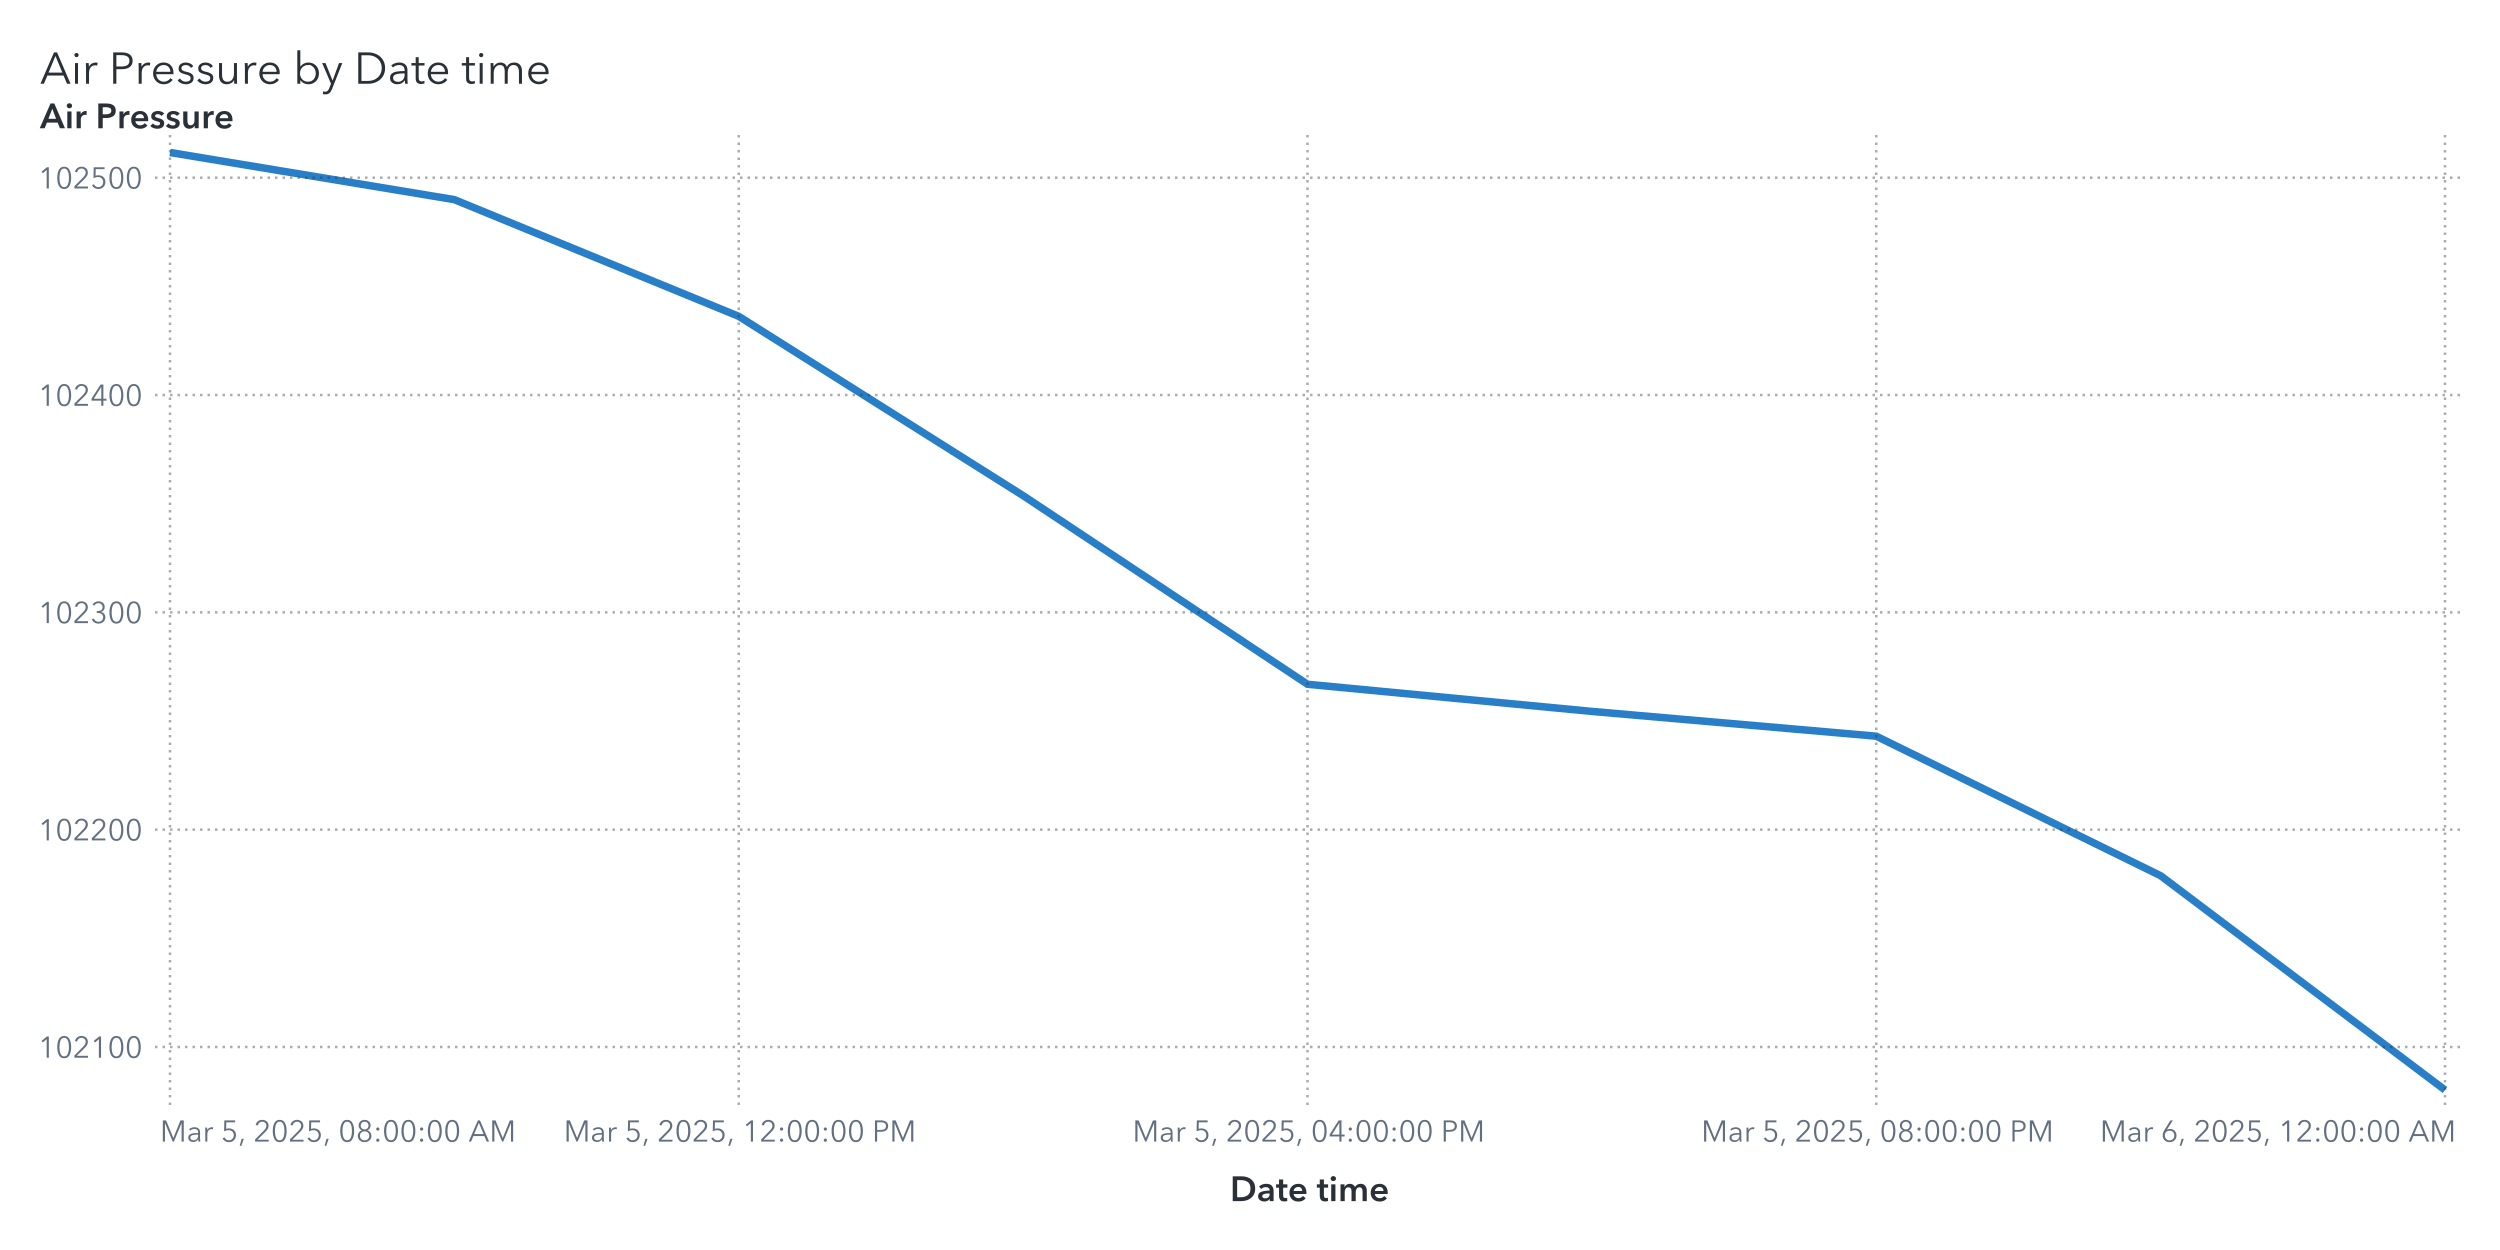
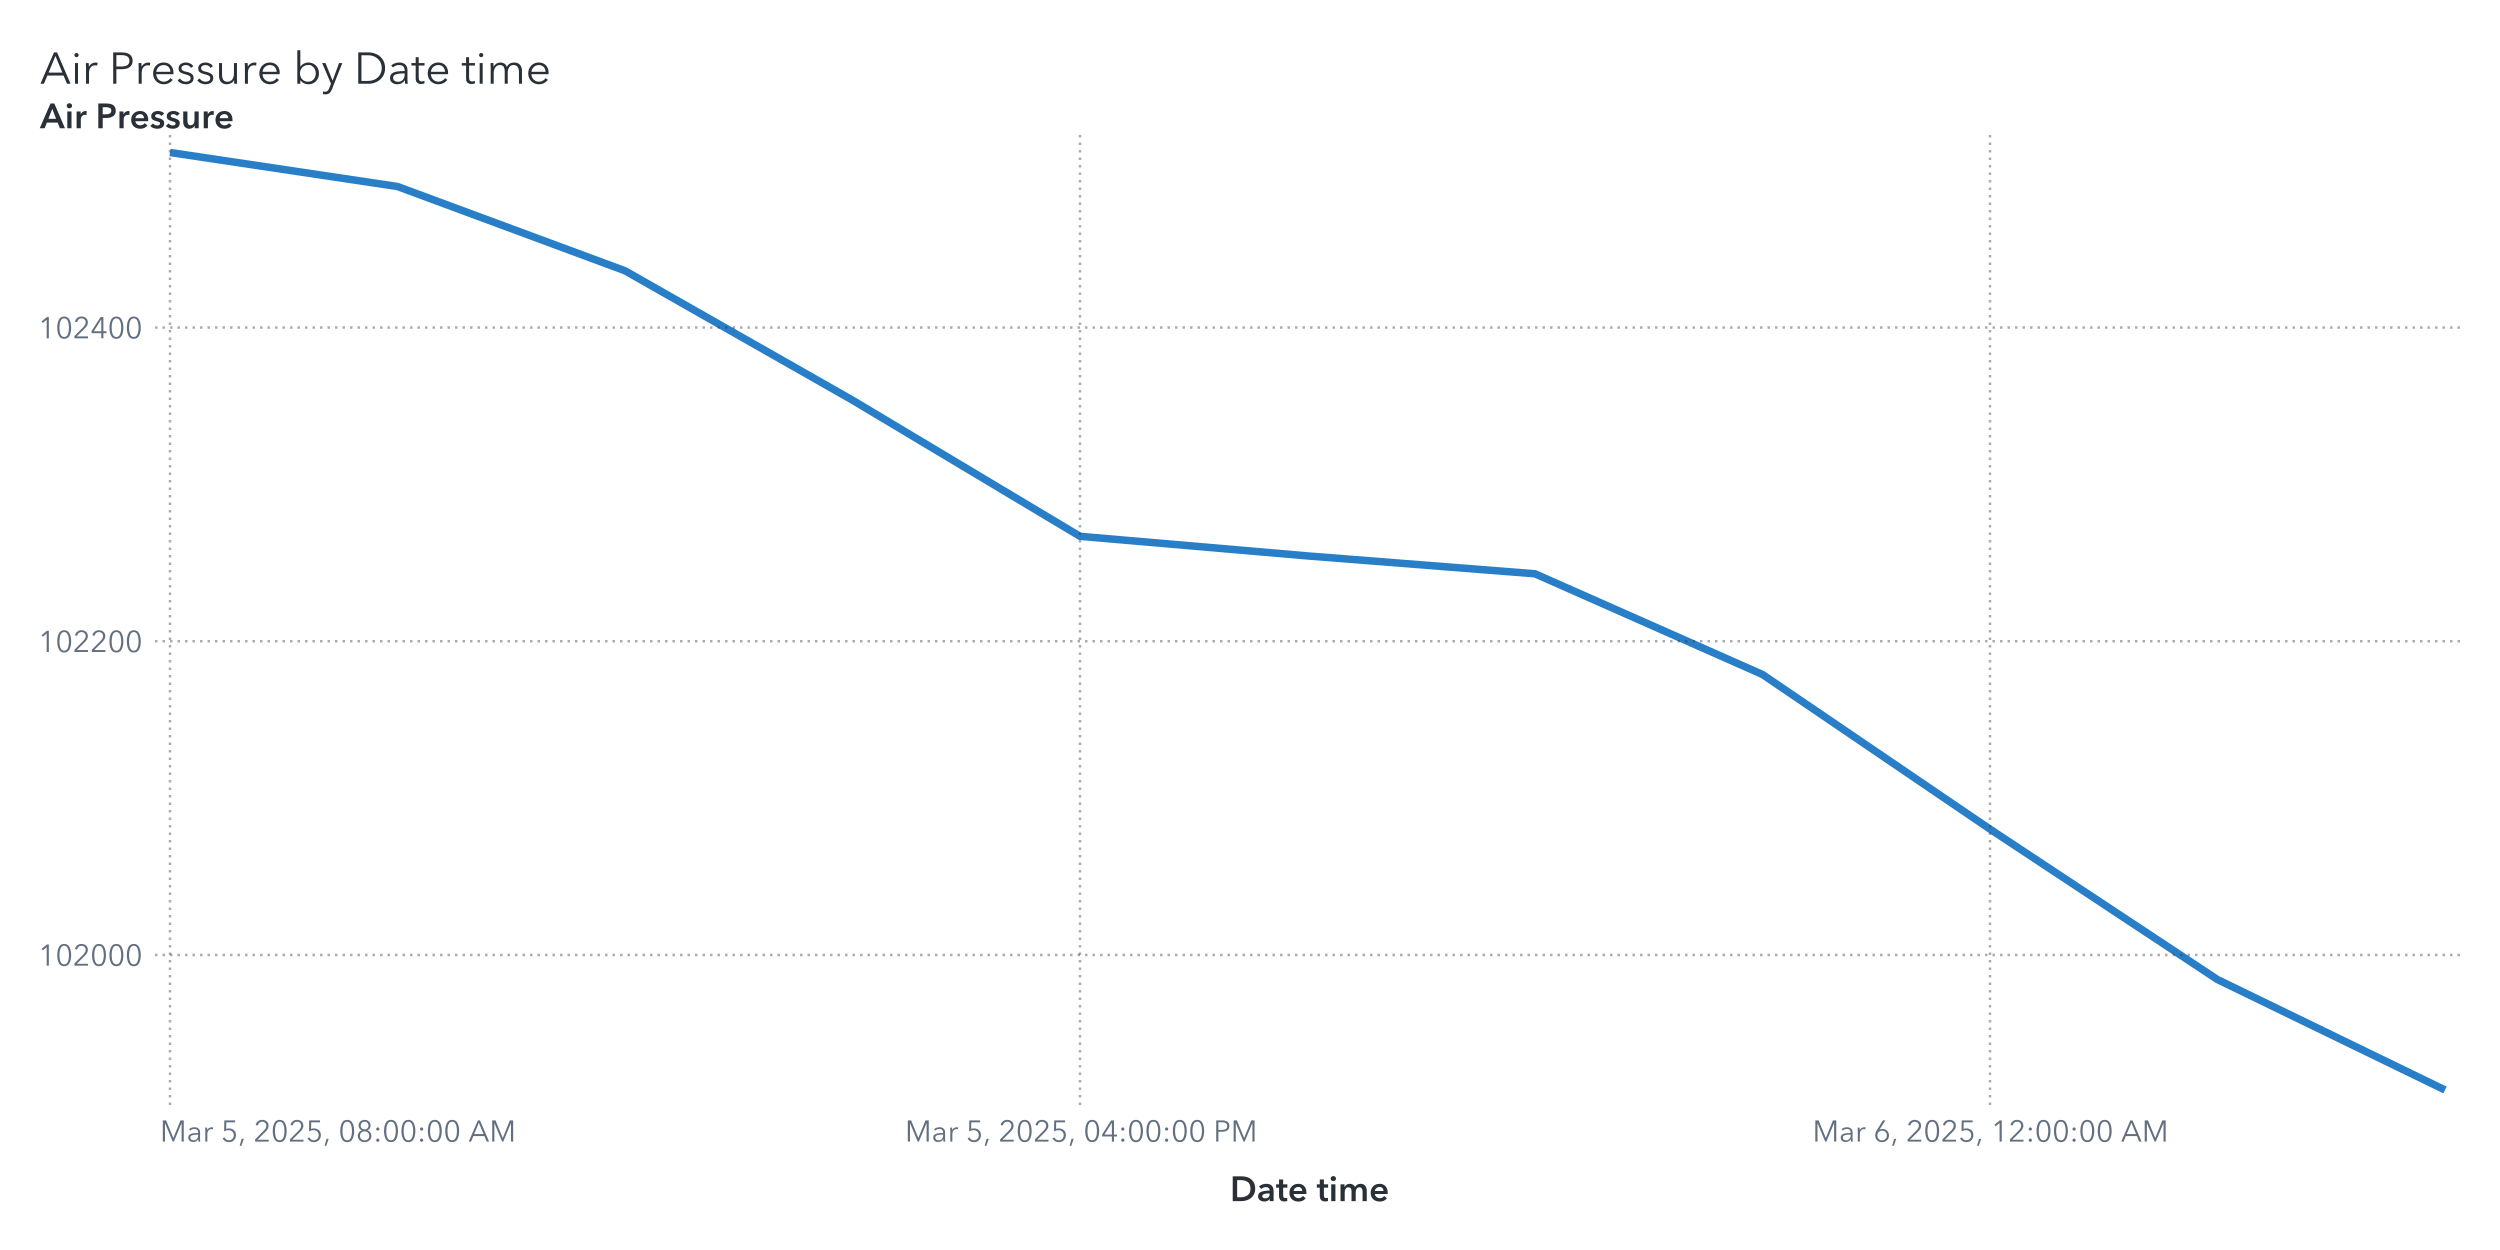
<svg xmlns="http://www.w3.org/2000/svg" xmlns:xlink="http://www.w3.org/1999/xlink" version="1.1" width="1000" height="500" viewBox="0 0 1000 500">
  <rect x="0" y="0" width="1000" height="500" fill="#ffffff">
</rect>
  <g>
    <rect x="0" y="0" rx="5" ry="5" width="1000.0" height="500.0" fill="#ffffff" opacity="0">
</rect>
    <rect x="0" y="0" rx="5" ry="5" width="1000.0" height="500.0" fill="#ffffff" opacity="0">
</rect>
    <rect x="0" y="0" rx="5" ry="5" width="1000.0" height="500.0" fill="#ffffff" opacity="0">
</rect>
    <rect x="0" y="0" rx="5" ry="5" width="1000.0" height="500.0" fill="#ffffff" opacity="0">
</rect>
    <g transform=" translate(16.0 -462.0)">
      <g transform="">
        <g fill="#2a3037" stroke="#2a3037" transform="translate(0 495.5) scale(0.0177 -0.0177)">
          <defs>
            <path id="g65/TT0" d="M89.0 0 L10.0 0 L316.0 708.0 L386.0 708.0 L690.0 0 L610.0 0 L532.0 186.0 L166.0 186.0 L89.0 0Z M193.0 252.0 L505.0 252.0 L349.0 628.0 L193.0 252.0Z">
</path>
          </defs>
          <use x="0" y="0" xlink:href="#g65/TT0" />
          <defs>
            <path id="g105/TT0" d="M125.0 600.0Q 106.0,600.0  91.5,614.0 T 77.0,648.0 Q 77.0,668.0  91.5,682.0 T 125.0,696.0 Q 144.0,696.0  158.5,682.0 T 173.0,648.0 Q 173.0,628.0  158.5,614.0 T 125.0,600.0 Z M159.0 0 L91.0 0 L91.0 468.0 L159.0 468.0 L159.0 0Z">
</path>
          </defs>
          <use x="700.0" y="0" xlink:href="#g105/TT0" />
          <defs>
            <path id="g114/TT0" d="M86.0 468.0 L151.0 468.0Q 155.0,418.0  155.0,388.0  L157.0 388.0Q 177.0,429.0  217.5,454.5 T 307.0,480.0 Q 334.0,480.0  352.0,475.0  L343.0 411.0Q 337.0,413.0  322.5,415.0 T 295.0,417.0 Q 236.0,417.0  197.0,372.5 T 158.0,240.0  L158.0 0 L90.0 0 L90.0 365.0Q 90.0,425.0  86.0,468.0 Z">
</path>
          </defs>
          <use x="950.0" y="0" xlink:href="#g114/TT0" />
          <defs>
            <path id="g80/TT0" d="M294.0 708.0Q 405.0,708.0  469.0,660.0 T 533.0,519.0 Q 533.0,426.0  468.0,377.5 T 292.0,329.0  L166.0 329.0 L166.0 0 L94.0 0 L94.0 708.0 L294.0 708.0Z M288.0 390.0Q 372.0,390.0  416.5,423.0 T 461.0,519.0 Q 461.0,583.0  416.5,614.5 T 288.0,646.0  L166.0 646.0 L166.0 390.0 L288.0 390.0Z">
</path>
          </defs>
          <use x="1560.0" y="0" xlink:href="#g80/TT0" />
          <use x="2140.0" y="0" xlink:href="#g114/TT0" />
          <defs>
            <path id="g101/TT0" d="M515.0 216.0 L127.0 216.0Q 128.0,169.0  150.5,130.5 T 212.0,69.0 T 298.0,46.0 Q 347.0,46.0  387.0,69.5 T 448.0,127.0  L499.0 87.0Q 421.0,-12.0  298.0,-12.0 Q 229.0,-12.0  174.0,20.0 T 87.5,108.0 T 56.0,234.0 Q 56.0,303.0  87.0,359.5 T 172.0,448.0 T 292.0,480.0 Q 363.0,480.0  413.5,449.5 T 490.0,366.0 T 516.0,248.0 Q 516.0,228.0  515.0,216.0 Z M292.0 423.0Q 248.0,423.0  211.5,402.0 T 153.0,345.5 T 128.0,270.0  L447.0 270.0Q 444.0,338.0  403.5,380.5 T 292.0,423.0 Z">
</path>
          </defs>
          <use x="2500.0" y="0" xlink:href="#g101/TT0" />
          <defs>
            <path id="g115/TT0" d="M224.0 423.0Q 183.0,423.0  154.0,404.5 T 125.0,350.0 Q 125.0,318.0  151.0,300.0 T 237.0,270.0 Q 320.0,253.0  359.5,220.0 T 399.0,133.0 Q 399.0,59.0  347.5,23.5 T 223.0,-12.0 Q 167.0,-12.0  118.0,11.0 T 38.0,79.0  L92.0 119.0Q 111.0,87.0  146.5,66.5 T 222.0,46.0 Q 270.0,46.0  301.0,65.5 T 332.0,128.0 Q 332.0,163.0  299.5,182.0 T 194.0,218.0 Q 136.0,232.0  98.0,258.5 T 60.0,344.0 Q 60.0,411.0  108.5,445.5 T 227.0,480.0 Q 277.0,480.0  323.0,457.5 T 391.0,396.0  L339.0 357.0Q 324.0,387.0  293.0,405.0 T 224.0,423.0 Z">
</path>
          </defs>
          <use x="3072.0" y="0" xlink:href="#g115/TT0" />
          <use x="3516.0" y="0" xlink:href="#g115/TT0" />
          <defs>
            <path id="g117/TT0" d="M426.0 80.0 L424.0 80.0Q 405.0,40.0  359.5,14.0 T 264.0,-12.0 Q 177.0,-12.0  131.5,40.0 T 86.0,181.0  L86.0 468.0 L154.0 468.0 L154.0 209.0Q 154.0,130.0  182.5,87.5 T 281.0,45.0 Q 319.0,45.0  351.0,65.5 T 403.0,127.0 T 423.0,228.0  L423.0 468.0 L491.0 468.0 L491.0 103.0Q 491.0,43.0  495.0,0  L430.0 0Q 426.0,50.0  426.0,80.0 Z">
</path>
          </defs>
          <use x="3960.0" y="0" xlink:href="#g117/TT0" />
          <use x="4541.0" y="0" xlink:href="#g114/TT0" />
          <use x="4901.0" y="0" xlink:href="#g101/TT0" />
          <defs>
            <path id="g98/TT0" d="M160.0 0 L92.0 0 L92.0 756.0 L160.0 756.0 L160.0 387.0 L162.0 387.0Q 191.0,431.0  239.0,455.5 T 339.0,480.0 Q 410.0,480.0  465.5,447.5 T 551.0,359.0 T 581.0,234.0 Q 581.0,165.0  551.0,109.0 T 465.5,20.5 T 339.0,-12.0 Q 287.0,-12.0  239.0,12.0 T 162.0,79.0  L160.0 79.0 L160.0 0Z M332.0 423.0Q 280.0,423.0  239.0,398.0 T 175.0,330.0 T 152.0,234.0 Q 152.0,181.0  175.0,138.0 T 239.0,70.5 T 332.0,46.0 Q 387.0,46.0  427.0,71.0 T 488.0,138.5 T 509.0,234.0 Q 509.0,287.0  488.0,330.0 T 427.0,398.0 T 387.0,423.0 Z">
</path>
          </defs>
          <use x="5723.0" y="0" xlink:href="#g98/TT0" />
          <defs>
            <path id="g121/TT0" d="M253.0 73.0 L398.0 468.0 L472.0 468.0 L239.0 -121.0Q 216.0,-180.0  182.5,-210.0 T 92.0,-240.0 Q 61.0,-240.0  31.0,-234.0  L38.0 -172.0Q 62.0,-180.0  88.0,-180.0 Q 121.0,-180.0  141.5,-159.5 T 178.0,-97.0  L216.0 1.0 L16.0 468.0 L92.0 468.0 L251.0 73.0 L253.0 73.0Z">
</path>
          </defs>
          <use x="6360.0" y="0" xlink:href="#g121/TT0" />
          <defs>
            <path id="g68/TT0" d="M329.0 708.0Q 421.0,708.0  507.0,667.5 T 647.0,546.5 T 701.0,354.0 Q 701.0,242.0  647.0,161.5 T 507.0,40.5 T 329.0,0  L94.0 0 L94.0 708.0 L329.0 708.0Z M309.0 64.0Q 411.0,64.0  482.5,105.0 T 589.5,212.0 T 625.0,354.0 Q 625.0,430.0  589.5,496.0 T 482.5,603.0 T 309.0,644.0  L166.0 644.0 L166.0 64.0 L309.0 64.0Z">
</path>
          </defs>
          <use x="7098.0" y="0" xlink:href="#g68/TT0" />
          <defs>
            <path id="g97/TT0" d="M260.0 423.0Q 220.0,423.0  183.0,408.0 T 121.0,368.0  L83.0 413.0Q 113.0,443.0  161.0,461.5 T 267.0,480.0 Q 347.0,480.0  398.0,436.0 T 449.0,310.0  L449.0 105.0Q 449.0,42.0  457.0,0  L396.0 0Q 389.0,40.0  389.0,76.0  L387.0 76.0Q 355.0,30.0  314.5,9.0 T 217.0,-12.0 Q 178.0,-12.0  141.0,2.5 T 79.5,49.0 T 55.0,130.0 Q 55.0,198.0  99.0,232.0 T 212.5,276.5 T 385.0,287.0  L385.0 302.0Q 385.0,362.0  353.0,392.5 T 260.0,423.0 Z M125.0 133.0Q 125.0,87.0  157.0,65.5 T 235.0,44.0 Q 304.0,44.0  344.5,89.0 T 385.0,199.0  L385.0 234.0 L365.0 234.0Q 259.0,234.0  192.0,213.5 T 125.0,133.0 Z">
</path>
          </defs>
          <use x="7855.0" y="0" xlink:href="#g97/TT0" />
          <defs>
            <path id="g116/TT0" d="M169.0 411.0 L169.0 138.0Q 169.0,89.0  187.0,70.5 T 239.0,52.0 Q 268.0,52.0  298.0,67.0  L301.0 8.0Q 264.0,-6.0  221.0,-6.0 Q 173.0,-6.0  137.0,22.0 T 101.0,119.0  L101.0 411.0 L4.0 411.0 L4.0 468.0 L101.0 468.0 L101.0 600.0 L169.0 600.0 L169.0 468.0 L301.0 468.0 L301.0 411.0 L169.0 411.0Z">
</path>
          </defs>
          <use x="8389.0" y="0" xlink:href="#g116/TT0" />
          <use x="8706.0" y="0" xlink:href="#g101/TT0" />
          <use x="9528.0" y="0" xlink:href="#g116/TT0" />
          <use x="9845.0" y="0" xlink:href="#g105/TT0" />
          <defs>
            <path id="g109/TT0" d="M311.0 480.0Q 356.0,480.0  395.0,458.0 T 455.0,381.0 Q 479.0,429.0  521.0,454.5 T 619.0,480.0 Q 706.0,480.0  751.5,428.0 T 797.0,287.0  L797.0 0 L729.0 0 L729.0 259.0Q 729.0,423.0  608.0,423.0 Q 540.0,423.0  507.5,372.5 T 475.0,249.0  L475.0 0 L407.0 0 L407.0 273.0Q 407.0,347.0  382.5,385.0 T 294.0,423.0 Q 260.0,423.0  228.5,402.5 T 177.5,340.5 T 158.0,240.0  L158.0 0 L90.0 0 L90.0 365.0Q 90.0,425.0  86.0,468.0  L151.0 468.0Q 155.0,418.0  155.0,388.0  L157.0 388.0Q 178.0,429.0  219.5,454.5 T 311.0,480.0 Z">
</path>
          </defs>
          <use x="10095.0" y="0" xlink:href="#g109/TT0" />
          <use x="10978.0" y="0" xlink:href="#g101/TT0" />
        </g>
        <text x="0" y="495.5" font-size="13.3pt" font-family="Avenir Next for SAS" fill="#2a3037" opacity="0">
Air Pressure by Date time</text>
      </g>
    </g>
    <g transform=" translate(16.0 -16.0)">
      <defs>
        <clipPath id="ClipPath0">
          <rect x="46" y="68" width="925" height="390">
</rect>
        </clipPath>
      </defs>
      <g clip-path="url(#ClipPath0)">
        <defs>
          <clipPath id="ClipPath1">
            <rect x="46" y="70" width="923" height="388">
</rect>
          </clipPath>
        </defs>
        <g clip-path="url(#ClipPath1)">
-           <polyline id="Polyline_6" points="52.0,77.0  165.75,95.86  279.5,142.54  393.25,214.26  507.0,289.71  620.75,300.57  734.5,310.48  848.25,366.29  962.0,452.0 " fill="none" stroke="#287fc7" stroke-width="3.0">
+           <polyline id="Polyline_6" points="52.0,77.0  143.0,90.61  234.0,124.31  325.0,176.07  416.0,230.53  507.0,238.37  598.0,245.52  689.0,285.8  780.0,347.66  871.0,407.83  962.0,452.0 " fill="none" stroke="#287fc7" stroke-width="3.0">
</polyline>
        </g>
-         <path d="M46.0 434.79L969.0 434.79" stroke="#2a3037" stroke-dasharray="1,2" fill="none" opacity="0.4">
- </path>
-         <path d="M46.0 347.86L969.0 347.86" stroke="#2a3037" stroke-dasharray="1,2" fill="none" opacity="0.4">
- </path>
-         <path d="M46.0 260.94L969.0 260.94" stroke="#2a3037" stroke-dasharray="1,2" fill="none" opacity="0.4">
- </path>
-         <path d="M46.0 174.01L969.0 174.01" stroke="#2a3037" stroke-dasharray="1,2" fill="none" opacity="0.4">
- </path>
-         <path d="M46.0 87.08L969.0 87.08" stroke="#2a3037" stroke-dasharray="1,2" fill="none" opacity="0.4">
+         <path d="M46.0 397.98L969.0 397.98" stroke="#2a3037" stroke-dasharray="1,2" fill="none" opacity="0.4">
+ </path>
+         <path d="M46.0 272.5L969.0 272.5" stroke="#2a3037" stroke-dasharray="1,2" fill="none" opacity="0.4">
+ </path>
+         <path d="M46.0 147.02L969.0 147.02" stroke="#2a3037" stroke-dasharray="1,2" fill="none" opacity="0.4">
</path>
        <path d="M52.0 458.0L52.0 70.0" stroke="#2a3037" stroke-dasharray="1,2" fill="none" opacity="0.4">
</path>
-         <path d="M279.5 458.0L279.5 70.0" stroke="#2a3037" stroke-dasharray="1,2" fill="none" opacity="0.4">
- </path>
-         <path d="M507.0 458.0L507.0 70.0" stroke="#2a3037" stroke-dasharray="1,2" fill="none" opacity="0.4">
- </path>
-         <path d="M734.5 458.0L734.5 70.0" stroke="#2a3037" stroke-dasharray="1,2" fill="none" opacity="0.4">
- </path>
-         <path d="M962.0 458.0L962.0 70.0" stroke="#2a3037" stroke-dasharray="1,2" fill="none" opacity="0.4">
+         <path d="M416.0 458.0L416.0 70.0" stroke="#2a3037" stroke-dasharray="1,2" fill="none" opacity="0.4">
+ </path>
+         <path d="M780.0 458.0L780.0 70.0" stroke="#2a3037" stroke-dasharray="1,2" fill="none" opacity="0.4">
</path>
      </g>
      <defs>
        <clipPath id="ClipPath2">
          <rect x="0" y="71" width="46" height="387">
</rect>
        </clipPath>
      </defs>
      <g clip-path="url(#ClipPath2)">
-         <g fill="#626f80" stroke="#626f80" transform="translate(-0.76 439.09) scale(0.012 -0.012)">
+         <g fill="#626f80" stroke="#626f80" transform="translate(-0.76 402.28) scale(0.012 -0.012)">
          <defs>
            <path id="g49/TT0" d="M358.0 0 L286.0 0 L286.0 619.0 L158.0 510.0 L114.0 560.0 L294.0 708.0 L358.0 708.0 L358.0 0Z">
</path>
          </defs>
          <use x="0" y="0" xlink:href="#g49/TT0" />
          <defs>
            <path id="g48/TT0" d="M522.0 353.0Q 522.0,195.0  467.0,88.5 T 290.0,-18.0 Q 167.0,-18.0  112.5,88.5 T 58.0,353.0 Q 58.0,512.0  112.5,619.0 T 290.0,726.0 Q 412.0,726.0  467.0,618.5 T 522.0,353.0 Z M131.0 353.0Q 131.0,226.0  167.5,135.0 T 290.0,44.0 Q 375.0,44.0  412.0,135.5 T 449.0,353.0 Q 449.0,480.0  412.0,572.5 T 290.0,665.0 Q 204.0,665.0  167.5,573.0 T 131.0,353.0 Z">
</path>
          </defs>
          <use x="580.0" y="0" xlink:href="#g48/TT0" />
          <defs>
            <path id="g50/TT0" d="M51.0 0 L51.0 75.0 L341.0 368.0Q 380.0,408.0  403.0,447.0 T 426.0,530.0 Q 426.0,590.0  385.5,627.5 T 286.0,665.0 Q 230.0,665.0  191.0,630.0 T 140.0,539.0  L69.0 553.0Q 84.0,629.0  144.0,677.5 T 286.0,726.0 Q 344.0,726.0  392.5,703.5 T 470.0,637.0 T 499.0,531.0 Q 499.0,469.0  470.0,421.5 T 384.0,317.0  L129.0 64.0 L504.0 64.0 L504.0 0 L51.0 0Z">
</path>
          </defs>
          <use x="1160.0" y="0" xlink:href="#g50/TT0" />
-           <use x="1740.0" y="0" xlink:href="#g49/TT0" />
+           <use x="1740.0" y="0" xlink:href="#g48/TT0" />
          <use x="2320.0" y="0" xlink:href="#g48/TT0" />
          <use x="2900.0" y="0" xlink:href="#g48/TT0" />
        </g>
-         <text id="Text_17" x="41.0" y="439.09" font-size="9.0pt" font-family="Avenir Next for SAS" fill="#626f80" text-anchor="end" opacity="0">
- 102100</text>
-         <g fill="#626f80" stroke="#626f80" transform="translate(-0.76 352.16) scale(0.012 -0.012)">
+         <text id="Text_19" x="41.0" y="402.28" font-size="9.0pt" font-family="Avenir Next for SAS" fill="#626f80" text-anchor="end" opacity="0">
+ 102000</text>
+         <g fill="#626f80" stroke="#626f80" transform="translate(-0.76 276.8) scale(0.012 -0.012)">
          <use x="0" y="0" xlink:href="#g49/TT0" />
          <use x="580.0" y="0" xlink:href="#g48/TT0" />
          <use x="1160.0" y="0" xlink:href="#g50/TT0" />
          <use x="1740.0" y="0" xlink:href="#g50/TT0" />
          <use x="2320.0" y="0" xlink:href="#g48/TT0" />
          <use x="2900.0" y="0" xlink:href="#g48/TT0" />
        </g>
-         <text id="Text_18" x="41.0" y="352.16" font-size="9.0pt" font-family="Avenir Next for SAS" fill="#626f80" text-anchor="end" opacity="0">
+         <text id="Text_20" x="41.0" y="276.8" font-size="9.0pt" font-family="Avenir Next for SAS" fill="#626f80" text-anchor="end" opacity="0">
102200</text>
-         <g fill="#626f80" stroke="#626f80" transform="translate(-0.76 265.24) scale(0.012 -0.012)">
+         <g fill="#626f80" stroke="#626f80" transform="translate(-0.76 151.32) scale(0.012 -0.012)">
          <use x="0" y="0" xlink:href="#g49/TT0" />
          <use x="580.0" y="0" xlink:href="#g48/TT0" />
          <use x="1160.0" y="0" xlink:href="#g50/TT0" />
          <defs>
-             <path id="g51/TT0" d="M245.0 402.0Q 319.0,402.0  364.5,433.5 T 410.0,532.0 Q 410.0,590.0  369.0,627.5 T 270.0,665.0 Q 226.0,665.0  191.0,643.5 T 135.0,582.0  L74.0 614.0Q 106.0,670.0  157.0,698.0 T 274.0,726.0 Q 331.0,726.0  378.0,703.5 T 453.0,638.0 T 481.0,536.0 Q 481.0,475.0  446.5,432.0 T 358.0,374.0  L358.0 372.0Q 421.0,359.0  461.0,312.0 T 501.0,196.0 Q 501.0,131.0  470.0,82.5 T 387.0,8.0 T 273.0,-18.0 Q 196.0,-18.0  137.5,19.5 T 49.0,127.0  L117.0 152.0Q 135.0,102.0  177.0,73.0 T 273.0,44.0 Q 314.0,44.0  350.0,62.5 T 407.5,115.5 T 429.0,196.0 Q 429.0,271.0  376.0,305.5 T 245.0,340.0  L214.0 340.0 L214.0 402.0 L245.0 402.0Z">
- </path>
-           </defs>
-           <use x="1740.0" y="0" xlink:href="#g51/TT0" />
-           <use x="2320.0" y="0" xlink:href="#g48/TT0" />
-           <use x="2900.0" y="0" xlink:href="#g48/TT0" />
-         </g>
-         <text id="Text_19" x="41.0" y="265.24" font-size="9.0pt" font-family="Avenir Next for SAS" fill="#626f80" text-anchor="end" opacity="0">
- 102300</text>
-         <g fill="#626f80" stroke="#626f80" transform="translate(-0.76 178.31) scale(0.012 -0.012)">
-           <use x="0" y="0" xlink:href="#g49/TT0" />
-           <use x="580.0" y="0" xlink:href="#g48/TT0" />
-           <use x="1160.0" y="0" xlink:href="#g50/TT0" />
-           <defs>
            <path id="g52/TT0" d="M436.0 234.0 L540.0 234.0 L540.0 171.0 L436.0 171.0 L436.0 0 L366.0 0 L366.0 171.0 L42.0 171.0 L42.0 241.0 L342.0 708.0 L436.0 708.0 L436.0 234.0Z M366.0 627.0 L364.0 627.0 L117.0 234.0 L366.0 234.0 L366.0 627.0Z">
</path>
          </defs>
          <use x="1740.0" y="0" xlink:href="#g52/TT0" />
          <use x="2320.0" y="0" xlink:href="#g48/TT0" />
          <use x="2900.0" y="0" xlink:href="#g48/TT0" />
        </g>
-         <text id="Text_20" x="41.0" y="178.31" font-size="9.0pt" font-family="Avenir Next for SAS" fill="#626f80" text-anchor="end" opacity="0">
+         <text id="Text_21" x="41.0" y="151.32" font-size="9.0pt" font-family="Avenir Next for SAS" fill="#626f80" text-anchor="end" opacity="0">
102400</text>
-         <g fill="#626f80" stroke="#626f80" transform="translate(-0.76 91.39) scale(0.012 -0.012)">
-           <use x="0" y="0" xlink:href="#g49/TT0" />
-           <use x="580.0" y="0" xlink:href="#g48/TT0" />
-           <use x="1160.0" y="0" xlink:href="#g50/TT0" />
-           <defs>
-             <path id="g53/TT0" d="M180.0 644.0 L175.0 425.0Q 219.0,441.0  273.0,441.0 Q 339.0,441.0  391.5,413.0 T 473.5,334.5 T 503.0,219.0 Q 503.0,151.0  473.5,97.0 T 390.5,12.5 T 268.0,-18.0 Q 194.0,-18.0  140.0,16.0 T 56.0,111.0  L121.0 140.0Q 140.0,96.0  179.0,70.0 T 264.0,44.0 Q 311.0,44.0  349.0,66.0 T 408.5,126.5 T 430.0,212.0 Q 430.0,289.0  380.5,335.5 T 254.0,382.0 Q 180.0,382.0  107.0,343.0  L114.0 708.0 L475.0 708.0 L475.0 644.0 L180.0 644.0Z">
- </path>
-           </defs>
-           <use x="1740.0" y="0" xlink:href="#g53/TT0" />
-           <use x="2320.0" y="0" xlink:href="#g48/TT0" />
-           <use x="2900.0" y="0" xlink:href="#g48/TT0" />
-         </g>
-         <text id="Text_21" x="41.0" y="91.39" font-size="9.0pt" font-family="Avenir Next for SAS" fill="#626f80" text-anchor="end" opacity="0">
- 102500</text>
      </g>
      <g fill="#2a3037" stroke="#2a3037" transform="translate(0 67.31) scale(0.014 -0.014)">
        <defs>
          <path id="g65/TT1" d="M300.0 708.0 L409.0 708.0 L714.0 0 L570.0 0 L504.0 162.0 L197.0 162.0 L133.0 0 L-8.0 0 L300.0 708.0Z M460.0 270.0 L351.0 558.0 L240.0 270.0 L460.0 270.0Z">
</path>
        </defs>
        <use x="0" y="0" xlink:href="#g65/TT1" />
        <defs>
          <path id="g105/TT1" d="M133.0 715.0Q 166.0,715.0  188.5,694.5 T 211.0,643.0 Q 211.0,612.0  188.5,591.5 T 133.0,571.0 Q 101.0,571.0  79.0,592.5 T 57.0,643.0 Q 57.0,672.0  79.0,693.5 T 133.0,715.0 Z M74.0 480.0 L194.0 480.0 L194.0 0 L74.0 0 L74.0 480.0Z">
</path>
        </defs>
        <use x="706.0" y="0" xlink:href="#g105/TT1" />
        <defs>
          <path id="g114/TT1" d="M187.0 480.0 L187.0 400.0 L189.0 400.0Q 209.0,443.0  246.0,468.5 T 329.0,494.0 Q 346.0,494.0  358.0,491.0  L358.0 381.0Q 338.0,386.0  321.0,386.0 Q 272.0,386.0  243.0,363.0 T 203.0,310.5 T 192.0,257.0  L192.0 0 L72.0 0 L72.0 480.0 L187.0 480.0Z">
</path>
        </defs>
        <use x="974.0" y="0" xlink:href="#g114/TT1" />
        <defs>
          <path id="g80/TT1" d="M309.0 708.0Q 576.0,708.0  576.0,503.0 Q 576.0,393.0  500.0,343.0 T 301.0,293.0  L204.0 293.0 L204.0 0 L78.0 0 L78.0 708.0 L309.0 708.0Z M449.0 503.0Q 449.0,560.0  407.5,581.0 T 296.0,602.0  L204.0 602.0 L204.0 399.0 L292.0 399.0Q 363.0,399.0  406.0,422.0 T 449.0,503.0 Z">
</path>
        </defs>
        <use x="1588.0" y="0" xlink:href="#g80/TT1" />
        <use x="2198.0" y="0" xlink:href="#g114/TT1" />
        <defs>
          <path id="g101/TT1" d="M529.0 202.0 L164.0 202.0Q 168.0,152.0  208.0,118.0 T 301.0,84.0 Q 384.0,84.0  428.0,146.0  L508.0 82.0Q 437.0,-14.0  302.0,-14.0 Q 228.0,-14.0  169.5,16.5 T 77.5,104.0 T 44.0,237.0 Q 44.0,313.0  77.0,371.5 T 168.0,462.0 T 298.0,494.0 Q 402.0,494.0  466.0,427.0 T 530.0,234.0 Q 530.0,213.0  529.0,202.0 Z M297.0 404.0Q 244.0,404.0  206.0,371.0 T 164.0,288.0  L410.0 288.0Q 410.0,338.0  381.0,371.0 T 297.0,404.0 Z">
</path>
        </defs>
        <use x="2562.0" y="0" xlink:href="#g101/TT1" />
        <defs>
          <path id="g115/TT1" d="M230.0 404.0Q 198.0,404.0  175.5,391.0 T 153.0,352.0 Q 153.0,327.0  176.0,315.0 T 257.0,289.0 Q 325.0,273.0  368.5,241.0 T 412.0,146.0 Q 412.0,64.0  355.5,25.0 T 212.0,-14.0 Q 155.0,-14.0  102.0,7.0 T 15.0,65.0  L94.0 139.0Q 114.0,112.0  146.5,95.5 T 217.0,79.0 Q 248.0,79.0  271.0,93.0 T 294.0,136.0 Q 294.0,164.0  269.5,177.5 T 184.0,205.0 Q 119.0,221.0  80.5,250.5 T 42.0,341.0 Q 42.0,416.0  98.0,455.0 T 233.0,494.0 Q 287.0,494.0  336.0,475.0 T 413.0,421.0  L335.0 352.0Q 318.0,374.0  290.0,389.0 T 230.0,404.0 Z">
</path>
        </defs>
        <use x="3136.0" y="0" xlink:href="#g115/TT1" />
        <use x="3580.0" y="0" xlink:href="#g115/TT1" />
        <defs>
          <path id="g117/TT1" d="M396.0 0 L396.0 77.0 L394.0 77.0Q 377.0,39.0  336.5,12.5 T 245.0,-14.0 Q 157.0,-14.0  112.5,42.5 T 68.0,180.0  L68.0 480.0 L188.0 480.0 L188.0 214.0Q 188.0,86.0  278.0,86.0 Q 332.0,86.0  361.0,124.5 T 390.0,216.0  L390.0 480.0 L510.0 480.0 L510.0 0 L396.0 0Z">
</path>
        </defs>
        <use x="4024.0" y="0" xlink:href="#g117/TT1" />
        <use x="4606.0" y="0" xlink:href="#g114/TT1" />
        <use x="4970.0" y="0" xlink:href="#g101/TT1" />
      </g>
      <text id="Text_22" x="0" y="67.31" font-size="10.5pt" font-family="Avenir Next for SAS" font-weight="bold" fill="#2a3037" text-anchor="start" opacity="0">
Air Pressure</text>
      <defs>
        <clipPath id="ClipPath3">
          <rect x="46" y="458" width="922" height="42">
</rect>
        </clipPath>
      </defs>
      <g clip-path="url(#ClipPath3)">
        <g fill="#626f80" stroke="#626f80" transform="translate(48.0 472.65) scale(0.012 -0.012)">
          <defs>
            <path id="g77/TT0" d="M444.0 122.0 L445.0 122.0 L682.0 708.0 L792.0 708.0 L792.0 0 L720.0 0 L720.0 615.0 L718.0 615.0 L462.0 0 L424.0 0 L168.0 615.0 L166.0 615.0 L166.0 0 L94.0 0 L94.0 708.0 L204.0 708.0 L444.0 122.0Z">
</path>
          </defs>
          <use x="0" y="0" xlink:href="#g77/TT0" />
          <use x="886.0" y="0" xlink:href="#g97/TT0" />
          <use x="1420.0" y="0" xlink:href="#g114/TT0" />
+           <defs>
+             <path id="g53/TT0" d="M180.0 644.0 L175.0 425.0Q 219.0,441.0  273.0,441.0 Q 339.0,441.0  391.5,413.0 T 473.5,334.5 T 503.0,219.0 Q 503.0,151.0  473.5,97.0 T 390.5,12.5 T 268.0,-18.0 Q 194.0,-18.0  140.0,16.0 T 56.0,111.0  L121.0 140.0Q 140.0,96.0  179.0,70.0 T 264.0,44.0 Q 311.0,44.0  349.0,66.0 T 408.5,126.5 T 430.0,212.0 Q 430.0,289.0  380.5,335.5 T 254.0,382.0 Q 180.0,382.0  107.0,343.0  L114.0 708.0 L475.0 708.0 L475.0 644.0 L180.0 644.0Z">
+ </path>
+           </defs>
          <use x="2030.0" y="0" xlink:href="#g53/TT0" />
          <defs>
            <path id="g44/TT0" d="M102.0 -140.0 L45.0 -140.0 L112.0 95.0 L183.0 95.0 L102.0 -140.0Z">
</path>
          </defs>
          <use x="2610.0" y="0" xlink:href="#g44/TT0" />
          <use x="3120.0" y="0" xlink:href="#g50/TT0" />
          <use x="3700.0" y="0" xlink:href="#g48/TT0" />
          <use x="4280.0" y="0" xlink:href="#g50/TT0" />
          <use x="4860.0" y="0" xlink:href="#g53/TT0" />
          <use x="5440.0" y="0" xlink:href="#g44/TT0" />
          <use x="5950.0" y="0" xlink:href="#g48/TT0" />
          <defs>
            <path id="g56/TT0" d="M517.0 186.0Q 517.0,126.0  486.0,79.5 T 403.0,7.5 T 290.0,-18.0 Q 229.0,-18.0  177.0,7.5 T 94.0,79.5 T 63.0,186.0 Q 63.0,256.0  100.5,306.5 T 197.0,375.0  L197.0 377.0Q 150.0,393.0  120.0,437.5 T 90.0,537.0 Q 90.0,593.0  117.0,636.0 T 190.0,702.5 T 290.0,726.0 Q 344.0,726.0  390.0,702.5 T 463.0,636.0 T 490.0,537.0 Q 490.0,482.0  460.0,437.5 T 383.0,377.0  L383.0 375.0Q 442.0,358.0  479.5,307.0 T 517.0,186.0 Z M290.0 406.0Q 345.0,406.0  382.5,442.0 T 420.0,533.0 Q 420.0,590.0  383.0,627.5 T 290.0,665.0 Q 234.0,665.0  197.0,627.5 T 160.0,533.0 Q 160.0,478.0  197.5,442.0 T 290.0,406.0 Z M290.0 43.0Q 359.0,43.0  402.0,86.0 T 445.0,194.0 Q 445.0,258.0  402.0,300.0 T 290.0,342.0 Q 221.0,342.0  178.0,300.0 T 135.0,194.0 Q 135.0,129.0  178.0,86.0 T 290.0,43.0 Z">
</path>
          </defs>
          <use x="6530.0" y="0" xlink:href="#g56/TT0" />
          <defs>
            <path id="g58/TT0" d="M150.0 366.0Q 127.0,366.0  111.5,382.0 T 96.0,420.0 Q 96.0,442.0  111.5,458.0 T 150.0,474.0 Q 173.0,474.0  188.5,458.0 T 204.0,420.0 Q 204.0,398.0  188.5,382.0 T 150.0,366.0 Z M150.0 -6.0Q 127.0,-6.0  111.5,10.0 T 96.0,48.0 Q 96.0,70.0  111.5,86.0 T 150.0,102.0 Q 173.0,102.0  188.5,86.0 T 204.0,48.0 Q 204.0,26.0  188.5,10.0 T 150.0,-6.0 Z">
</path>
          </defs>
          <use x="7110.0" y="0" xlink:href="#g58/TT0" />
          <use x="7410.0" y="0" xlink:href="#g48/TT0" />
          <use x="7990.0" y="0" xlink:href="#g48/TT0" />
          <use x="8570.0" y="0" xlink:href="#g58/TT0" />
          <use x="8870.0" y="0" xlink:href="#g48/TT0" />
          <use x="9450.0" y="0" xlink:href="#g48/TT0" />
          <use x="10280.0" y="0" xlink:href="#g65/TT0" />
          <use x="10980.0" y="0" xlink:href="#g77/TT0" />
        </g>
        <text id="Text_24" x="119.0" y="472.65" font-size="9.0pt" font-family="Avenir Next for SAS" fill="#626f80" text-anchor="middle" opacity="0">
Mar 5, 2025, 08:00:00 AM</text>
-         <g fill="#626f80" stroke="#626f80" transform="translate(209.5 472.65) scale(0.012 -0.012)">
-           <use x="0" y="0" xlink:href="#g77/TT0" />
-           <use x="886.0" y="0" xlink:href="#g97/TT0" />
-           <use x="1420.0" y="0" xlink:href="#g114/TT0" />
-           <use x="2030.0" y="0" xlink:href="#g53/TT0" />
-           <use x="2610.0" y="0" xlink:href="#g44/TT0" />
-           <use x="3120.0" y="0" xlink:href="#g50/TT0" />
-           <use x="3700.0" y="0" xlink:href="#g48/TT0" />
-           <use x="4280.0" y="0" xlink:href="#g50/TT0" />
-           <use x="4860.0" y="0" xlink:href="#g53/TT0" />
-           <use x="5440.0" y="0" xlink:href="#g44/TT0" />
-           <use x="5950.0" y="0" xlink:href="#g49/TT0" />
-           <use x="6530.0" y="0" xlink:href="#g50/TT0" />
-           <use x="7110.0" y="0" xlink:href="#g58/TT0" />
-           <use x="7410.0" y="0" xlink:href="#g48/TT0" />
-           <use x="7990.0" y="0" xlink:href="#g48/TT0" />
-           <use x="8570.0" y="0" xlink:href="#g58/TT0" />
-           <use x="8870.0" y="0" xlink:href="#g48/TT0" />
-           <use x="9450.0" y="0" xlink:href="#g48/TT0" />
-           <use x="10280.0" y="0" xlink:href="#g80/TT0" />
-           <use x="10860.0" y="0" xlink:href="#g77/TT0" />
-         </g>
-         <text id="Text_25" x="279.5" y="472.65" font-size="9.0pt" font-family="Avenir Next for SAS" fill="#626f80" text-anchor="middle" opacity="0">
- Mar 5, 2025, 12:00:00 PM</text>
-         <g fill="#626f80" stroke="#626f80" transform="translate(437.0 472.65) scale(0.012 -0.012)">
+         <g fill="#626f80" stroke="#626f80" transform="translate(346.0 472.65) scale(0.012 -0.012)">
          <use x="0" y="0" xlink:href="#g77/TT0" />
          <use x="886.0" y="0" xlink:href="#g97/TT0" />
          <use x="1420.0" y="0" xlink:href="#g114/TT0" />
          <use x="2030.0" y="0" xlink:href="#g53/TT0" />
          <use x="2610.0" y="0" xlink:href="#g44/TT0" />
          <use x="3120.0" y="0" xlink:href="#g50/TT0" />
          <use x="3700.0" y="0" xlink:href="#g48/TT0" />
          <use x="4280.0" y="0" xlink:href="#g50/TT0" />
          <use x="4860.0" y="0" xlink:href="#g53/TT0" />
          <use x="5440.0" y="0" xlink:href="#g44/TT0" />
          <use x="5950.0" y="0" xlink:href="#g48/TT0" />
          <use x="6530.0" y="0" xlink:href="#g52/TT0" />
          <use x="7110.0" y="0" xlink:href="#g58/TT0" />
          <use x="7410.0" y="0" xlink:href="#g48/TT0" />
          <use x="7990.0" y="0" xlink:href="#g48/TT0" />
          <use x="8570.0" y="0" xlink:href="#g58/TT0" />
          <use x="8870.0" y="0" xlink:href="#g48/TT0" />
          <use x="9450.0" y="0" xlink:href="#g48/TT0" />
          <use x="10280.0" y="0" xlink:href="#g80/TT0" />
          <use x="10860.0" y="0" xlink:href="#g77/TT0" />
        </g>
-         <text id="Text_26" x="507.0" y="472.65" font-size="9.0pt" font-family="Avenir Next for SAS" fill="#626f80" text-anchor="middle" opacity="0">
+         <text id="Text_25" x="416.0" y="472.65" font-size="9.0pt" font-family="Avenir Next for SAS" fill="#626f80" text-anchor="middle" opacity="0">
Mar 5, 2025, 04:00:00 PM</text>
-         <g fill="#626f80" stroke="#626f80" transform="translate(664.5 472.65) scale(0.012 -0.012)">
-           <use x="0" y="0" xlink:href="#g77/TT0" />
-           <use x="886.0" y="0" xlink:href="#g97/TT0" />
-           <use x="1420.0" y="0" xlink:href="#g114/TT0" />
-           <use x="2030.0" y="0" xlink:href="#g53/TT0" />
-           <use x="2610.0" y="0" xlink:href="#g44/TT0" />
-           <use x="3120.0" y="0" xlink:href="#g50/TT0" />
-           <use x="3700.0" y="0" xlink:href="#g48/TT0" />
-           <use x="4280.0" y="0" xlink:href="#g50/TT0" />
-           <use x="4860.0" y="0" xlink:href="#g53/TT0" />
-           <use x="5440.0" y="0" xlink:href="#g44/TT0" />
-           <use x="5950.0" y="0" xlink:href="#g48/TT0" />
-           <use x="6530.0" y="0" xlink:href="#g56/TT0" />
-           <use x="7110.0" y="0" xlink:href="#g58/TT0" />
-           <use x="7410.0" y="0" xlink:href="#g48/TT0" />
-           <use x="7990.0" y="0" xlink:href="#g48/TT0" />
-           <use x="8570.0" y="0" xlink:href="#g58/TT0" />
-           <use x="8870.0" y="0" xlink:href="#g48/TT0" />
-           <use x="9450.0" y="0" xlink:href="#g48/TT0" />
-           <use x="10280.0" y="0" xlink:href="#g80/TT0" />
-           <use x="10860.0" y="0" xlink:href="#g77/TT0" />
-         </g>
-         <text id="Text_27" x="734.5" y="472.65" font-size="9.0pt" font-family="Avenir Next for SAS" fill="#626f80" text-anchor="middle" opacity="0">
- Mar 5, 2025, 08:00:00 PM</text>
-         <g fill="#626f80" stroke="#626f80" transform="translate(824.0 472.65) scale(0.012 -0.012)">
+         <g fill="#626f80" stroke="#626f80" transform="translate(709.0 472.65) scale(0.012 -0.012)">
          <use x="0" y="0" xlink:href="#g77/TT0" />
          <use x="886.0" y="0" xlink:href="#g97/TT0" />
          <use x="1420.0" y="0" xlink:href="#g114/TT0" />
          <defs>
            <path id="g54/TT0" d="M203.0 397.0Q 218.0,409.0  247.0,416.0 T 304.0,423.0 Q 365.0,423.0  414.5,395.5 T 492.0,318.0 T 520.0,205.0 Q 520.0,140.0  490.5,89.5 T 408.5,10.5 T 290.0,-18.0 Q 224.0,-18.0  171.5,10.5 T 89.5,89.5 T 60.0,205.0 Q 60.0,255.0  77.0,301.5 T 124.0,397.0  L317.0 708.0 L400.0 708.0 L201.0 399.0 L203.0 397.0Z M290.0 43.0Q 336.0,43.0  372.0,64.0 T 428.0,122.0 T 448.0,205.0 Q 448.0,275.0  405.0,320.0 T 290.0,365.0 Q 218.0,365.0  175.0,320.0 T 132.0,205.0 Q 132.0,159.0  152.0,122.0 T 208.0,64.0 T 244.0,43.0 Z">
</path>
          </defs>
          <use x="2030.0" y="0" xlink:href="#g54/TT0" />
          <use x="2610.0" y="0" xlink:href="#g44/TT0" />
          <use x="3120.0" y="0" xlink:href="#g50/TT0" />
          <use x="3700.0" y="0" xlink:href="#g48/TT0" />
          <use x="4280.0" y="0" xlink:href="#g50/TT0" />
          <use x="4860.0" y="0" xlink:href="#g53/TT0" />
          <use x="5440.0" y="0" xlink:href="#g44/TT0" />
          <use x="5950.0" y="0" xlink:href="#g49/TT0" />
          <use x="6530.0" y="0" xlink:href="#g50/TT0" />
          <use x="7110.0" y="0" xlink:href="#g58/TT0" />
          <use x="7410.0" y="0" xlink:href="#g48/TT0" />
          <use x="7990.0" y="0" xlink:href="#g48/TT0" />
          <use x="8570.0" y="0" xlink:href="#g58/TT0" />
          <use x="8870.0" y="0" xlink:href="#g48/TT0" />
          <use x="9450.0" y="0" xlink:href="#g48/TT0" />
          <use x="10280.0" y="0" xlink:href="#g65/TT0" />
          <use x="10980.0" y="0" xlink:href="#g77/TT0" />
        </g>
-         <text id="Text_28" x="895.0" y="472.65" font-size="9.0pt" font-family="Avenir Next for SAS" fill="#626f80" text-anchor="middle" opacity="0">
+         <text id="Text_26" x="780.0" y="472.65" font-size="9.0pt" font-family="Avenir Next for SAS" fill="#626f80" text-anchor="middle" opacity="0">
Mar 6, 2025, 12:00:00 AM</text>
      </g>
      <g fill="#2a3037" stroke="#2a3037" transform="translate(476.0 496.44) scale(0.014 -0.014)">
        <defs>
          <path id="g68/TT1" d="M329.0 708.0Q 430.0,708.0  518.5,673.0 T 663.5,558.5 T 720.0,354.0 Q 720.0,237.0  663.0,157.0 T 516.5,38.5 T 329.0,0  L78.0 0 L78.0 708.0 L329.0 708.0Z M585.0 354.0Q 585.0,492.0  506.0,546.0 T 309.0,600.0  L204.0 600.0 L204.0 110.0 L309.0 110.0Q 424.0,110.0  504.5,166.5 T 585.0,354.0 Z">
</path>
        </defs>
        <use x="0" y="0" xlink:href="#g68/TT1" />
        <defs>
          <path id="g97/TT1" d="M367.0 61.0Q 349.0,29.0  308.5,8.5 T 218.0,-12.0 Q 175.0,-12.0  134.0,3.0 T 65.5,51.5 T 38.0,137.0 Q 38.0,233.0  131.0,266.5 T 368.0,300.0  L368.0 312.0Q 368.0,354.0  337.0,377.0 T 258.0,400.0 Q 221.0,400.0  186.0,384.5 T 127.0,345.0  L65.0 418.0Q 105.0,455.0  158.5,474.5 T 268.0,494.0 Q 385.0,494.0  433.5,436.0 T 482.0,292.0  L482.0 0 L370.0 0 L370.0 61.0 L367.0 61.0Z M341.0 219.0Q 158.0,219.0  158.0,139.0 Q 158.0,107.0  182.5,93.0 T 242.0,79.0 Q 303.0,79.0  335.5,111.5 T 368.0,202.0  L368.0 219.0 L341.0 219.0Z">
</path>
        </defs>
        <use x="764.0" y="0" xlink:href="#g97/TT1" />
        <defs>
          <path id="g116/TT1" d="M3.0 480.0 L87.0 480.0 L87.0 619.0 L205.0 619.0 L205.0 480.0 L325.0 480.0 L325.0 384.0 L205.0 384.0 L205.0 161.0Q 205.0,125.0  218.0,106.0 T 268.0,87.0 Q 299.0,87.0  319.0,97.0  L323.0 3.0Q 289.0,-10.0  243.0,-10.0 Q 155.0,-10.0  121.0,35.5 T 87.0,160.0  L87.0 384.0 L3.0 384.0 L3.0 480.0Z">
</path>
        </defs>
        <use x="1314.0" y="0" xlink:href="#g116/TT1" />
        <use x="1654.0" y="0" xlink:href="#g101/TT1" />
        <use x="2478.0" y="0" xlink:href="#g116/TT1" />
        <use x="2818.0" y="0" xlink:href="#g105/TT1" />
        <defs>
          <path id="g109/TT1" d="M822.0 300.0 L822.0 0 L702.0 0 L702.0 266.0Q 702.0,394.0  612.0,394.0 Q 560.0,394.0  533.0,354.5 T 506.0,262.0  L506.0 0 L386.0 0 L386.0 290.0Q 386.0,337.0  363.5,365.5 T 297.0,394.0 Q 246.0,394.0  219.0,355.5 T 192.0,264.0  L192.0 0 L72.0 0 L72.0 480.0 L186.0 480.0 L186.0 403.0 L188.0 403.0Q 205.0,442.0  244.0,468.0 T 337.0,494.0 Q 390.0,494.0  428.0,470.0 T 487.0,403.0 Q 511.0,447.0  551.5,470.5 T 645.0,494.0 Q 733.0,494.0  777.5,437.5 T 822.0,300.0 Z">
</path>
        </defs>
        <use x="3086.0" y="0" xlink:href="#g109/TT1" />
        <use x="3976.0" y="0" xlink:href="#g101/TT1" />
      </g>
-       <text id="Text_29" x="507.0" y="496.44" font-size="10.5pt" font-family="Avenir Next for SAS" font-weight="bold" fill="#2a3037" text-anchor="middle" opacity="0">
+       <text id="Text_27" x="507.0" y="496.44" font-size="10.5pt" font-family="Avenir Next for SAS" font-weight="bold" fill="#2a3037" text-anchor="middle" opacity="0">
Date time</text>
    </g>
    <g transform=" translate(16.0 -16.0)">
</g>
    <g transform=" translate(16.0 -16.0)">
</g>
    <g transform=" translate(16.0 -16.0)">
</g>
  </g>
</svg>
